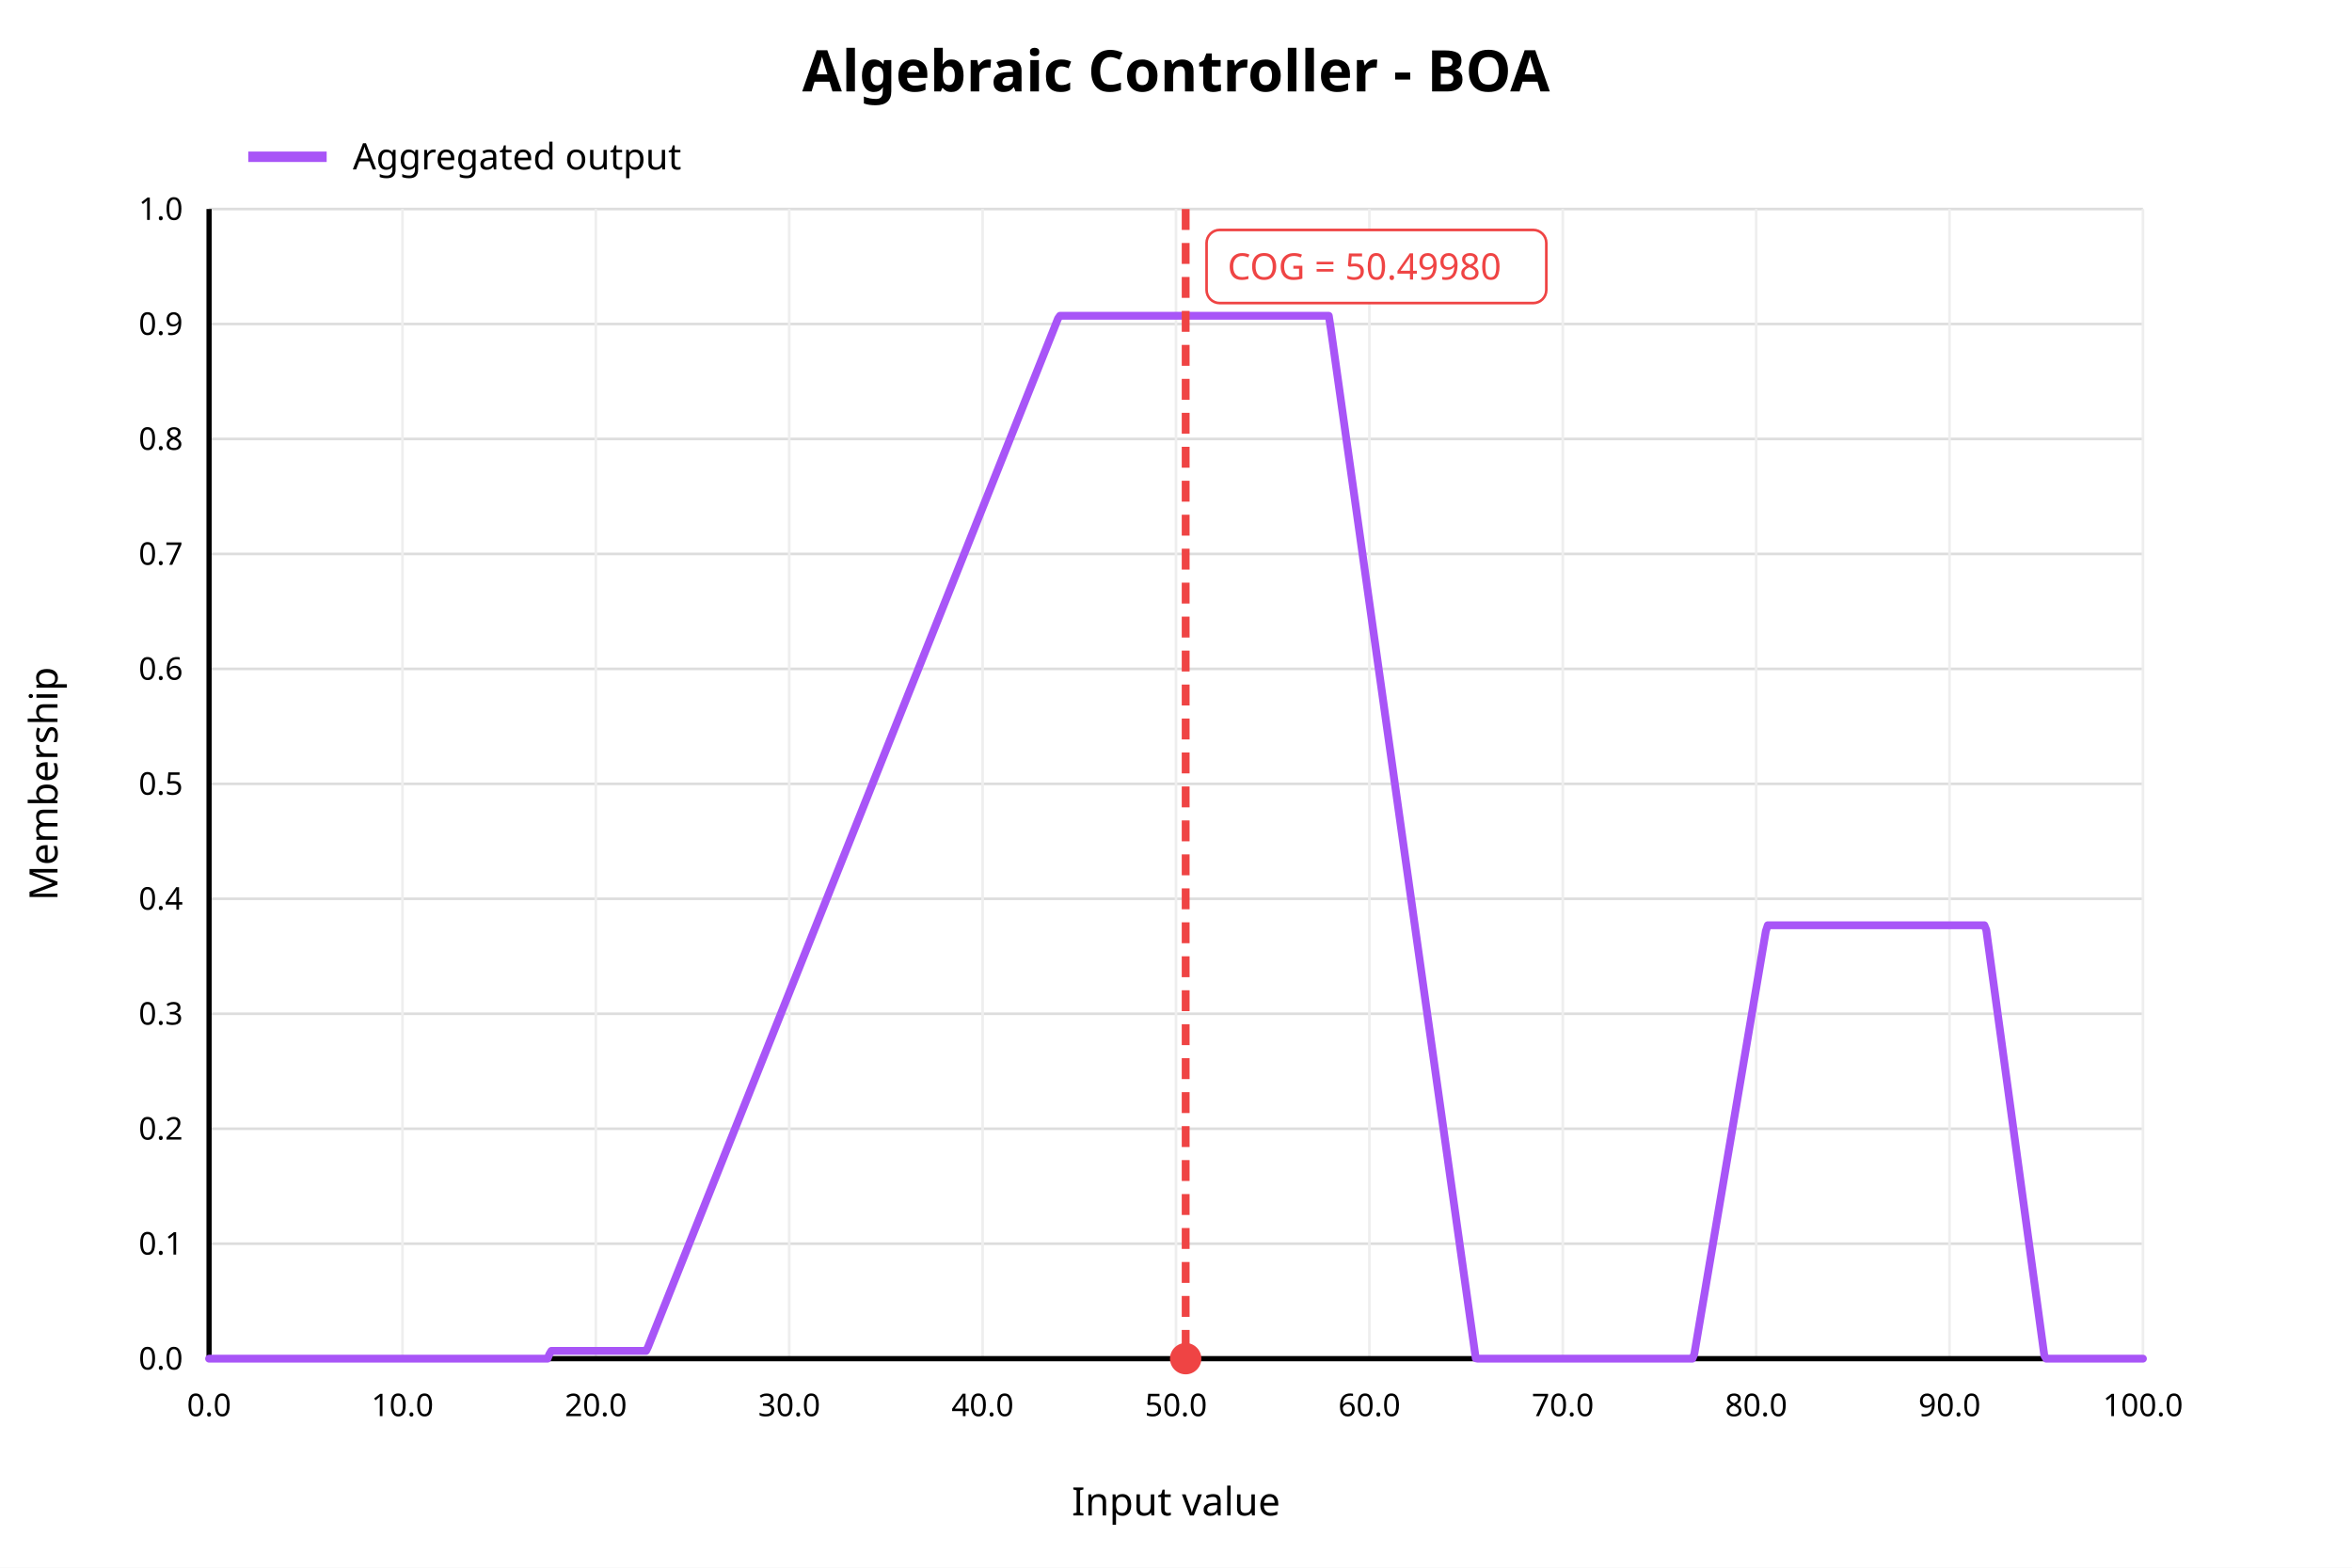
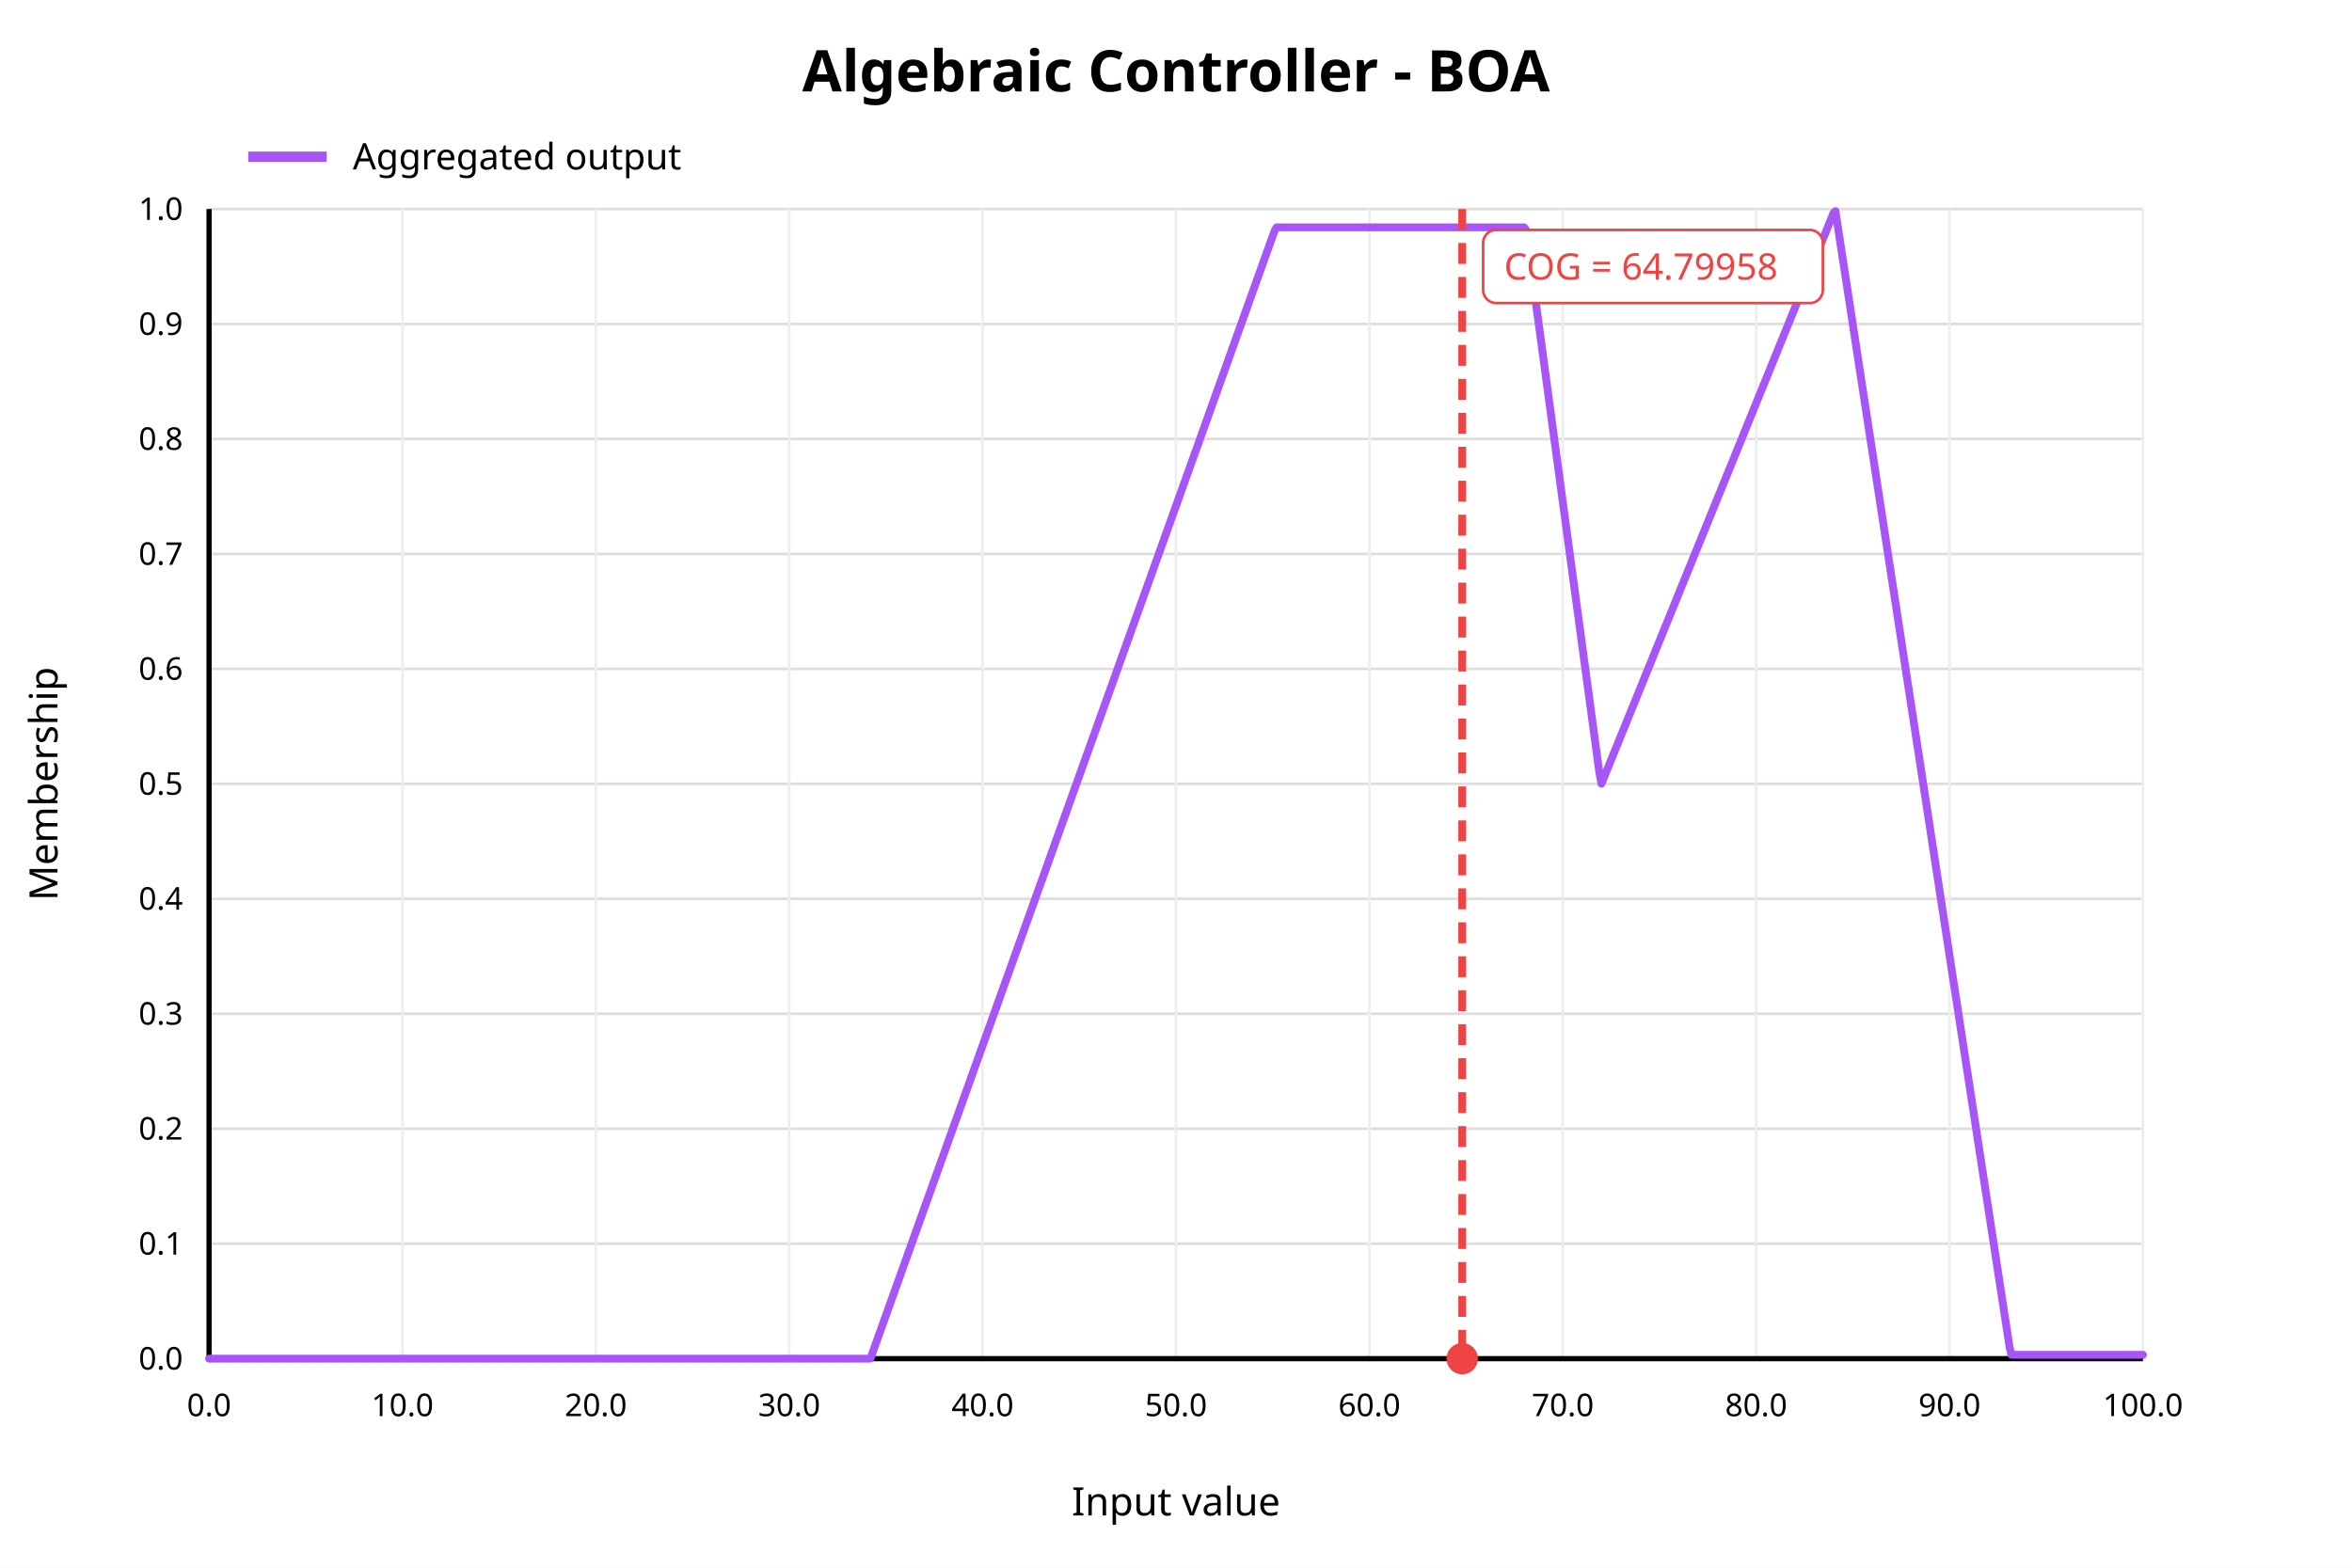
<svg xmlns="http://www.w3.org/2000/svg" width="900" height="600" viewBox="0 0 900 600">
  <rect x="0" y="0" width="900" height="600" fill="white" />
  <text x="450" y="35" text-anchor="middle" font-family="sans-serif" font-size="22" font-weight="bold" fill="black">Algebraic Controller - BOA</text>
  <line x1="80" y1="520.00" x2="820" y2="520.00" stroke="#dddddd" stroke-width="1" />
  <text x="70" y="520.00" text-anchor="end" dominant-baseline="middle" font-family="sans-serif" font-size="12" fill="black">0.0</text>
  <line x1="80" y1="476.00" x2="820" y2="476.00" stroke="#dddddd" stroke-width="1" />
  <text x="70" y="476.00" text-anchor="end" dominant-baseline="middle" font-family="sans-serif" font-size="12" fill="black">0.1</text>
  <line x1="80" y1="432.00" x2="820" y2="432.00" stroke="#dddddd" stroke-width="1" />
  <text x="70" y="432.00" text-anchor="end" dominant-baseline="middle" font-family="sans-serif" font-size="12" fill="black">0.2</text>
  <line x1="80" y1="388.00" x2="820" y2="388.00" stroke="#dddddd" stroke-width="1" />
  <text x="70" y="388.00" text-anchor="end" dominant-baseline="middle" font-family="sans-serif" font-size="12" fill="black">0.3</text>
  <line x1="80" y1="344.00" x2="820" y2="344.00" stroke="#dddddd" stroke-width="1" />
  <text x="70" y="344.00" text-anchor="end" dominant-baseline="middle" font-family="sans-serif" font-size="12" fill="black">0.4</text>
  <line x1="80" y1="300.00" x2="820" y2="300.00" stroke="#dddddd" stroke-width="1" />
  <text x="70" y="300.00" text-anchor="end" dominant-baseline="middle" font-family="sans-serif" font-size="12" fill="black">0.5</text>
  <line x1="80" y1="256.00" x2="820" y2="256.00" stroke="#dddddd" stroke-width="1" />
  <text x="70" y="256.00" text-anchor="end" dominant-baseline="middle" font-family="sans-serif" font-size="12" fill="black">0.6</text>
  <line x1="80" y1="212.00" x2="820" y2="212.00" stroke="#dddddd" stroke-width="1" />
  <text x="70" y="212.00" text-anchor="end" dominant-baseline="middle" font-family="sans-serif" font-size="12" fill="black">0.7</text>
  <line x1="80" y1="168.00" x2="820" y2="168.00" stroke="#dddddd" stroke-width="1" />
  <text x="70" y="168.00" text-anchor="end" dominant-baseline="middle" font-family="sans-serif" font-size="12" fill="black">0.8</text>
  <line x1="80" y1="124.00" x2="820" y2="124.00" stroke="#dddddd" stroke-width="1" />
  <text x="70" y="124.00" text-anchor="end" dominant-baseline="middle" font-family="sans-serif" font-size="12" fill="black">0.9</text>
  <line x1="80" y1="80.00" x2="820" y2="80.00" stroke="#dddddd" stroke-width="1" />
  <text x="70" y="80.00" text-anchor="end" dominant-baseline="middle" font-family="sans-serif" font-size="12" fill="black">1.0</text>
  <line x1="80.00" y1="80" x2="80.00" y2="520" stroke="#eeeeee" stroke-width="1" />
  <text x="80.00" y="542" text-anchor="middle" font-family="sans-serif" font-size="12" fill="black">0.0</text>
  <line x1="154.00" y1="80" x2="154.00" y2="520" stroke="#eeeeee" stroke-width="1" />
  <text x="154.00" y="542" text-anchor="middle" font-family="sans-serif" font-size="12" fill="black">10.0</text>
  <line x1="228.00" y1="80" x2="228.00" y2="520" stroke="#eeeeee" stroke-width="1" />
  <text x="228.00" y="542" text-anchor="middle" font-family="sans-serif" font-size="12" fill="black">20.0</text>
  <line x1="302.00" y1="80" x2="302.00" y2="520" stroke="#eeeeee" stroke-width="1" />
  <text x="302.00" y="542" text-anchor="middle" font-family="sans-serif" font-size="12" fill="black">30.0</text>
  <line x1="376.00" y1="80" x2="376.00" y2="520" stroke="#eeeeee" stroke-width="1" />
  <text x="376.00" y="542" text-anchor="middle" font-family="sans-serif" font-size="12" fill="black">40.0</text>
  <line x1="450.00" y1="80" x2="450.00" y2="520" stroke="#eeeeee" stroke-width="1" />
  <text x="450.00" y="542" text-anchor="middle" font-family="sans-serif" font-size="12" fill="black">50.0</text>
  <line x1="524.00" y1="80" x2="524.00" y2="520" stroke="#eeeeee" stroke-width="1" />
  <text x="524.00" y="542" text-anchor="middle" font-family="sans-serif" font-size="12" fill="black">60.0</text>
  <line x1="598.00" y1="80" x2="598.00" y2="520" stroke="#eeeeee" stroke-width="1" />
  <text x="598.00" y="542" text-anchor="middle" font-family="sans-serif" font-size="12" fill="black">70.0</text>
  <line x1="672.00" y1="80" x2="672.00" y2="520" stroke="#eeeeee" stroke-width="1" />
  <text x="672.00" y="542" text-anchor="middle" font-family="sans-serif" font-size="12" fill="black">80.0</text>
  <line x1="746.00" y1="80" x2="746.00" y2="520" stroke="#eeeeee" stroke-width="1" />
  <text x="746.00" y="542" text-anchor="middle" font-family="sans-serif" font-size="12" fill="black">90.0</text>
  <line x1="820.00" y1="80" x2="820.00" y2="520" stroke="#eeeeee" stroke-width="1" />
  <text x="820.00" y="542" text-anchor="middle" font-family="sans-serif" font-size="12" fill="black">100.0</text>
  <line x1="80" y1="520" x2="820" y2="520" stroke="black" stroke-width="2" />
  <line x1="80" y1="80" x2="80" y2="520" stroke="black" stroke-width="2" />
  <text x="450" y="580" text-anchor="middle" font-family="sans-serif" font-size="15" fill="black">Input value</text>
  <text x="22" y="300" text-anchor="middle" font-family="sans-serif" font-size="15" fill="black" transform="rotate(-90 22 300)">Membership</text>
-   <polyline fill="none" stroke="#a855f7" stroke-width="3" stroke-linejoin="round" stroke-linecap="round" points="80.00,520.00 80.74,520.00 81.48,520.00 82.22,520.00 82.96,520.00 83.70,520.00 84.44,520.00 85.18,520.00 85.92,520.00 86.66,520.00 87.40,520.00 88.14,520.00 88.88,520.00 89.62,520.00 90.36,520.00 91.10,520.00 91.84,520.00 92.58,520.00 93.32,520.00 94.06,520.00 94.80,520.00 95.54,520.00 96.28,520.00 97.02,520.00 97.76,520.00 98.50,520.00 99.24,520.00 99.98,520.00 100.72,520.00 101.46,520.00 102.20,520.00 102.94,520.00 103.68,520.00 104.42,520.00 105.16,520.00 105.90,520.00 106.64,520.00 107.38,520.00 108.12,520.00 108.86,520.00 109.60,520.00 110.34,520.00 111.08,520.00 111.82,520.00 112.56,520.00 113.30,520.00 114.04,520.00 114.78,520.00 115.52,520.00 116.26,520.00 117.00,520.00 117.74,520.00 118.48,520.00 119.22,520.00 119.96,520.00 120.70,520.00 121.44,520.00 122.18,520.00 122.92,520.00 123.66,520.00 124.40,520.00 125.14,520.00 125.88,520.00 126.62,520.00 127.36,520.00 128.10,520.00 128.84,520.00 129.58,520.00 130.32,520.00 131.06,520.00 131.80,520.00 132.54,520.00 133.28,520.00 134.02,520.00 134.76,520.00 135.50,520.00 136.24,520.00 136.98,520.00 137.72,520.00 138.46,520.00 139.20,520.00 139.94,520.00 140.68,520.00 141.42,520.00 142.16,520.00 142.90,520.00 143.64,520.00 144.38,520.00 145.12,520.00 145.86,520.00 146.60,520.00 147.34,520.00 148.08,520.00 148.82,520.00 149.56,520.00 150.30,520.00 151.04,520.00 151.78,520.00 152.52,520.00 153.26,520.00 154.00,520.00 154.74,520.00 155.48,520.00 156.22,520.00 156.96,520.00 157.70,520.00 158.44,520.00 159.18,520.00 159.92,520.00 160.66,520.00 161.40,520.00 162.14,520.00 162.88,520.00 163.62,520.00 164.36,520.00 165.10,520.00 165.84,520.00 166.58,520.00 167.32,520.00 168.06,520.00 168.80,520.00 169.54,520.00 170.28,520.00 171.02,520.00 171.76,520.00 172.50,520.00 173.24,520.00 173.98,520.00 174.72,520.00 175.46,520.00 176.20,520.00 176.94,520.00 177.68,520.00 178.42,520.00 179.16,520.00 179.90,520.00 180.64,520.00 181.38,520.00 182.12,520.00 182.86,520.00 183.60,520.00 184.34,520.00 185.08,520.00 185.82,520.00 186.56,520.00 187.30,520.00 188.04,520.00 188.78,520.00 189.52,520.00 190.26,520.00 191.00,520.00 191.74,520.00 192.48,520.00 193.22,520.00 193.96,520.00 194.70,520.00 195.44,520.00 196.18,520.00 196.92,520.00 197.66,520.00 198.40,520.00 199.14,520.00 199.88,520.00 200.62,520.00 201.36,520.00 202.10,520.00 202.84,520.00 203.58,520.00 204.32,520.00 205.06,520.00 205.80,520.00 206.54,520.00 207.28,520.00 208.02,520.00 208.76,520.00 209.50,520.00 210.24,518.26 210.98,517.02 211.72,517.02 212.46,517.02 213.20,517.02 213.94,517.02 214.68,517.02 215.42,517.02 216.16,517.02 216.90,517.02 217.64,517.02 218.38,517.02 219.12,517.02 219.86,517.02 220.60,517.02 221.34,517.02 222.08,517.02 222.82,517.02 223.56,517.02 224.30,517.02 225.04,517.02 225.78,517.02 226.52,517.02 227.26,517.02 228.00,517.02 228.74,517.02 229.48,517.02 230.22,517.02 230.96,517.02 231.70,517.02 232.44,517.02 233.18,517.02 233.92,517.02 234.66,517.02 235.40,517.02 236.14,517.02 236.88,517.02 237.62,517.02 238.36,517.02 239.10,517.02 239.84,517.02 240.58,517.02 241.32,517.02 242.06,517.02 242.80,517.02 243.54,517.02 244.28,517.02 245.02,517.02 245.76,517.02 246.50,517.02 247.24,517.02 247.98,515.50 248.72,513.64 249.46,511.78 250.20,509.93 250.94,508.07 251.68,506.21 252.42,504.36 253.16,502.50 253.90,500.64 254.64,498.79 255.38,496.93 256.12,495.07 256.86,493.22 257.60,491.36 258.34,489.51 259.08,487.65 259.82,485.79 260.56,483.94 261.30,482.08 262.04,480.22 262.78,478.37 263.52,476.51 264.26,474.65 265.00,472.80 265.74,470.94 266.48,469.08 267.22,467.23 267.96,465.37 268.70,463.51 269.44,461.66 270.18,459.80 270.92,457.94 271.66,456.09 272.40,454.23 273.14,452.37 273.88,450.52 274.62,448.66 275.36,446.80 276.10,444.95 276.84,443.09 277.58,441.23 278.32,439.38 279.06,437.52 279.80,435.67 280.54,433.81 281.28,431.95 282.02,430.10 282.76,428.24 283.50,426.38 284.24,424.53 284.98,422.67 285.72,420.81 286.46,418.96 287.20,417.10 287.94,415.24 288.68,413.39 289.42,411.53 290.16,409.67 290.90,407.82 291.64,405.96 292.38,404.10 293.12,402.25 293.86,400.39 294.60,398.53 295.34,396.68 296.08,394.82 296.82,392.96 297.56,391.11 298.30,389.25 299.04,387.39 299.78,385.54 300.52,383.68 301.26,381.82 302.00,379.97 302.74,378.11 303.48,376.26 304.22,374.40 304.96,372.54 305.70,370.69 306.44,368.83 307.18,366.97 307.92,365.12 308.66,363.26 309.40,361.40 310.14,359.55 310.88,357.69 311.62,355.83 312.36,353.98 313.10,352.12 313.84,350.26 314.58,348.41 315.32,346.55 316.06,344.69 316.80,342.84 317.54,340.98 318.28,339.12 319.02,337.27 319.76,335.41 320.50,333.55 321.24,331.70 321.98,329.84 322.72,327.98 323.46,326.13 324.20,324.27 324.94,322.42 325.68,320.56 326.42,318.70 327.16,316.85 327.90,314.99 328.64,313.13 329.38,311.28 330.12,309.42 330.86,307.56 331.60,305.71 332.34,303.85 333.08,301.99 333.82,300.14 334.56,298.28 335.30,296.42 336.04,294.57 336.78,292.71 337.52,290.85 338.26,289.00 339.00,287.14 339.74,285.28 340.48,283.43 341.22,281.57 341.96,279.71 342.70,277.86 343.44,276.00 344.18,274.14 344.92,272.29 345.66,270.43 346.40,268.58 347.14,266.72 347.88,264.86 348.62,263.01 349.36,261.15 350.10,259.29 350.84,257.44 351.58,255.58 352.32,253.72 353.06,251.87 353.80,250.01 354.54,248.15 355.28,246.30 356.02,244.44 356.76,242.58 357.50,240.73 358.24,238.87 358.98,237.01 359.72,235.16 360.46,233.30 361.20,231.44 361.94,229.59 362.68,227.73 363.42,225.87 364.16,224.02 364.90,222.16 365.64,220.30 366.38,218.45 367.12,216.59 367.86,214.73 368.60,212.88 369.34,211.02 370.08,209.17 370.82,207.31 371.56,205.45 372.30,203.60 373.04,201.74 373.78,199.88 374.52,198.03 375.26,196.17 376.00,194.31 376.74,192.46 377.48,190.60 378.22,188.74 378.96,186.89 379.70,185.03 380.44,183.17 381.18,181.32 381.92,179.46 382.66,177.60 383.40,175.75 384.14,173.89 384.88,172.03 385.62,170.18 386.36,168.32 387.10,166.46 387.84,164.61 388.58,162.75 389.32,160.89 390.06,159.04 390.80,157.18 391.54,155.33 392.28,153.47 393.02,151.61 393.76,149.76 394.50,147.90 395.24,146.04 395.98,144.19 396.72,142.33 397.46,140.47 398.20,138.62 398.94,136.76 399.68,134.90 400.42,133.05 401.16,131.19 401.90,129.33 402.64,127.48 403.38,125.62 404.12,123.76 404.86,121.91 405.60,120.86 406.34,120.86 407.08,120.86 407.82,120.86 408.56,120.86 409.30,120.86 410.04,120.86 410.78,120.86 411.52,120.86 412.26,120.86 413.00,120.86 413.74,120.86 414.48,120.86 415.22,120.86 415.96,120.86 416.70,120.86 417.44,120.86 418.18,120.86 418.92,120.86 419.66,120.86 420.40,120.86 421.14,120.86 421.88,120.86 422.62,120.86 423.36,120.86 424.10,120.86 424.84,120.86 425.58,120.86 426.32,120.86 427.06,120.86 427.80,120.86 428.54,120.86 429.28,120.86 430.02,120.86 430.76,120.86 431.50,120.86 432.24,120.86 432.98,120.86 433.72,120.86 434.46,120.86 435.20,120.86 435.94,120.86 436.68,120.86 437.42,120.86 438.16,120.86 438.90,120.86 439.64,120.86 440.38,120.86 441.12,120.86 441.86,120.86 442.60,120.86 443.34,120.86 444.08,120.86 444.82,120.86 445.56,120.86 446.30,120.86 447.04,120.86 447.78,120.86 448.52,120.86 449.26,120.86 450.00,120.86 450.74,120.86 451.48,120.86 452.22,120.86 452.96,120.86 453.70,120.86 454.44,120.86 455.18,120.86 455.92,120.86 456.66,120.86 457.40,120.86 458.14,120.86 458.88,120.86 459.62,120.86 460.36,120.86 461.10,120.86 461.84,120.86 462.58,120.86 463.32,120.86 464.06,120.86 464.80,120.86 465.54,120.86 466.28,120.86 467.02,120.86 467.76,120.86 468.50,120.86 469.24,120.86 469.98,120.86 470.72,120.86 471.46,120.86 472.20,120.86 472.94,120.86 473.68,120.86 474.42,120.86 475.16,120.86 475.90,120.86 476.64,120.86 477.38,120.86 478.12,120.86 478.86,120.86 479.60,120.86 480.34,120.86 481.08,120.86 481.82,120.86 482.56,120.86 483.30,120.86 484.04,120.86 484.78,120.86 485.52,120.86 486.26,120.86 487.00,120.86 487.74,120.86 488.48,120.86 489.22,120.86 489.96,120.86 490.70,120.86 491.44,120.86 492.18,120.86 492.92,120.86 493.66,120.86 494.40,120.86 495.14,120.86 495.88,120.86 496.62,120.86 497.36,120.86 498.10,120.86 498.84,120.86 499.58,120.86 500.32,120.86 501.06,120.86 501.80,120.86 502.54,120.86 503.28,120.86 504.02,120.86 504.76,120.86 505.50,120.86 506.24,120.86 506.98,120.86 507.72,120.86 508.46,120.86 509.20,125.56 509.94,130.81 510.68,136.07 511.42,141.33 512.16,146.59 512.90,151.84 513.64,157.10 514.38,162.36 515.12,167.62 515.86,172.87 516.60,178.13 517.34,183.39 518.08,188.64 518.82,193.90 519.56,199.16 520.30,204.42 521.04,209.67 521.78,214.93 522.52,220.19 523.26,225.45 524.00,230.70 524.74,235.96 525.48,241.22 526.22,246.47 526.96,251.73 527.70,256.99 528.44,262.25 529.18,267.50 529.92,272.76 530.66,278.02 531.40,283.28 532.14,288.53 532.88,293.79 533.62,299.05 534.36,304.30 535.10,309.56 535.84,314.82 536.58,320.08 537.32,325.33 538.06,330.59 538.80,335.85 539.54,341.11 540.28,346.36 541.02,351.62 541.76,356.88 542.50,362.14 543.24,367.39 543.98,372.65 544.72,377.91 545.46,383.16 546.20,388.42 546.94,393.68 547.68,398.94 548.42,404.19 549.16,409.45 549.90,414.71 550.64,419.97 551.38,425.22 552.12,430.48 552.86,435.74 553.60,440.99 554.34,446.25 555.08,451.51 555.82,456.77 556.56,462.02 557.30,467.28 558.04,472.54 558.78,477.80 559.52,483.05 560.26,488.31 561.00,493.57 561.74,498.82 562.48,504.08 563.22,509.34 563.96,514.60 564.70,519.85 565.44,520.00 566.18,520.00 566.92,520.00 567.66,520.00 568.40,520.00 569.14,520.00 569.88,520.00 570.62,520.00 571.36,520.00 572.10,520.00 572.84,520.00 573.58,520.00 574.32,520.00 575.06,520.00 575.80,520.00 576.54,520.00 577.28,520.00 578.02,520.00 578.76,520.00 579.50,520.00 580.24,520.00 580.98,520.00 581.72,520.00 582.46,520.00 583.20,520.00 583.94,520.00 584.68,520.00 585.42,520.00 586.16,520.00 586.90,520.00 587.64,520.00 588.38,520.00 589.12,520.00 589.86,520.00 590.60,520.00 591.34,520.00 592.08,520.00 592.82,520.00 593.56,520.00 594.30,520.00 595.04,520.00 595.78,520.00 596.52,520.00 597.26,520.00 598.00,520.00 598.74,520.00 599.48,520.00 600.22,520.00 600.96,520.00 601.70,520.00 602.44,520.00 603.18,520.00 603.92,520.00 604.66,520.00 605.40,520.00 606.14,520.00 606.88,520.00 607.62,520.00 608.36,520.00 609.10,520.00 609.84,520.00 610.58,520.00 611.32,520.00 612.06,520.00 612.80,520.00 613.54,520.00 614.28,520.00 615.02,520.00 615.76,520.00 616.50,520.00 617.24,520.00 617.98,520.00 618.72,520.00 619.46,520.00 620.20,520.00 620.94,520.00 621.68,520.00 622.42,520.00 623.16,520.00 623.90,520.00 624.64,520.00 625.38,520.00 626.12,520.00 626.86,520.00 627.60,520.00 628.34,520.00 629.08,520.00 629.82,520.00 630.56,520.00 631.30,520.00 632.04,520.00 632.78,520.00 633.52,520.00 634.26,520.00 635.00,520.00 635.74,520.00 636.48,520.00 637.22,520.00 637.96,520.00 638.70,520.00 639.44,520.00 640.18,520.00 640.92,520.00 641.66,520.00 642.40,520.00 643.14,520.00 643.88,520.00 644.62,520.00 645.36,520.00 646.10,520.00 646.84,520.00 647.58,520.00 648.32,518.28 649.06,513.91 649.80,509.53 650.54,505.15 651.28,500.78 652.02,496.40 652.76,492.03 653.50,487.65 654.24,483.27 654.98,478.90 655.72,474.52 656.46,470.15 657.20,465.77 657.94,461.39 658.68,457.02 659.42,452.64 660.16,448.27 660.90,443.89 661.64,439.51 662.38,435.14 663.12,430.76 663.86,426.39 664.60,422.01 665.34,417.63 666.08,413.26 666.82,408.88 667.56,404.51 668.30,400.13 669.04,395.75 669.78,391.38 670.52,387.00 671.26,382.63 672.00,378.25 672.74,373.87 673.48,369.50 674.22,365.12 674.96,360.75 675.70,356.37 676.44,354.12 677.18,354.12 677.92,354.12 678.66,354.12 679.40,354.12 680.14,354.12 680.88,354.12 681.62,354.12 682.36,354.12 683.10,354.12 683.84,354.12 684.58,354.12 685.32,354.12 686.06,354.12 686.80,354.12 687.54,354.12 688.28,354.12 689.02,354.12 689.76,354.12 690.50,354.12 691.24,354.12 691.98,354.12 692.72,354.12 693.46,354.12 694.20,354.12 694.94,354.12 695.68,354.12 696.42,354.12 697.16,354.12 697.90,354.12 698.64,354.12 699.38,354.12 700.12,354.12 700.86,354.12 701.60,354.12 702.34,354.12 703.08,354.12 703.82,354.12 704.56,354.12 705.30,354.12 706.04,354.12 706.78,354.12 707.52,354.12 708.26,354.12 709.00,354.12 709.74,354.12 710.48,354.12 711.22,354.12 711.96,354.12 712.70,354.12 713.44,354.12 714.18,354.12 714.92,354.12 715.66,354.12 716.40,354.12 717.14,354.12 717.88,354.12 718.62,354.12 719.36,354.12 720.10,354.12 720.84,354.12 721.58,354.12 722.32,354.12 723.06,354.12 723.80,354.12 724.54,354.12 725.28,354.12 726.02,354.12 726.76,354.12 727.50,354.12 728.24,354.12 728.98,354.12 729.72,354.12 730.46,354.12 731.20,354.12 731.94,354.12 732.68,354.12 733.42,354.12 734.16,354.12 734.90,354.12 735.64,354.12 736.38,354.12 737.12,354.12 737.86,354.12 738.60,354.12 739.34,354.12 740.08,354.12 740.82,354.12 741.56,354.12 742.30,354.12 743.04,354.12 743.78,354.12 744.52,354.12 745.26,354.12 746.00,354.12 746.74,354.12 747.48,354.12 748.22,354.12 748.96,354.12 749.70,354.12 750.44,354.12 751.18,354.12 751.92,354.12 752.66,354.12 753.40,354.12 754.14,354.12 754.88,354.12 755.62,354.12 756.36,354.12 757.10,354.12 757.84,354.12 758.58,354.12 759.32,354.12 760.06,355.95 760.80,361.38 761.54,366.81 762.28,372.24 763.02,377.66 763.76,383.09 764.50,388.52 765.24,393.94 765.98,399.37 766.72,404.80 767.46,410.23 768.20,415.65 768.94,421.08 769.68,426.51 770.42,431.94 771.16,437.36 771.90,442.79 772.64,448.22 773.38,453.65 774.12,459.07 774.86,464.50 775.60,469.93 776.34,475.35 777.08,480.78 777.82,486.21 778.56,491.64 779.30,497.06 780.04,502.49 780.78,507.92 781.52,513.35 782.26,518.77 783.00,520.00 783.74,520.00 784.48,520.00 785.22,520.00 785.96,520.00 786.70,520.00 787.44,520.00 788.18,520.00 788.92,520.00 789.66,520.00 790.40,520.00 791.14,520.00 791.88,520.00 792.62,520.00 793.36,520.00 794.10,520.00 794.84,520.00 795.58,520.00 796.32,520.00 797.06,520.00 797.80,520.00 798.54,520.00 799.28,520.00 800.02,520.00 800.76,520.00 801.50,520.00 802.24,520.00 802.98,520.00 803.72,520.00 804.46,520.00 805.20,520.00 805.94,520.00 806.68,520.00 807.42,520.00 808.16,520.00 808.90,520.00 809.64,520.00 810.38,520.00 811.12,520.00 811.86,520.00 812.60,520.00 813.34,520.00 814.08,520.00 814.82,520.00 815.56,520.00 816.30,520.00 817.04,520.00 817.78,520.00 818.52,520.00 819.26,520.00 820.00,520.00" />
-   <line x1="453.70" y1="80" x2="453.70" y2="520" stroke="#ef4444" stroke-width="3" stroke-dasharray="8 5" />
-   <circle cx="453.70" cy="520" r="6" fill="#ef4444" />
-   <rect x="461.70" y="88" width="130" height="28" rx="5" fill="white" stroke="#ef4444" />
-   <text x="469.70" y="107" font-family="sans-serif" font-size="14" fill="#ef4444">COG = 50.49980</text>
+   <polyline fill="none" stroke="#a855f7" stroke-width="3" stroke-linejoin="round" stroke-linecap="round" points="80.00,520.00 80.74,520.00 81.48,520.00 82.22,520.00 82.96,520.00 83.70,520.00 84.44,520.00 85.18,520.00 85.92,520.00 86.66,520.00 87.40,520.00 88.14,520.00 88.88,520.00 89.62,520.00 90.36,520.00 91.10,520.00 91.84,520.00 92.58,520.00 93.32,520.00 94.06,520.00 94.80,520.00 95.54,520.00 96.28,520.00 97.02,520.00 97.76,520.00 98.50,520.00 99.24,520.00 99.98,520.00 100.72,520.00 101.46,520.00 102.20,520.00 102.94,520.00 103.68,520.00 104.42,520.00 105.16,520.00 105.90,520.00 106.64,520.00 107.38,520.00 108.12,520.00 108.86,520.00 109.60,520.00 110.34,520.00 111.08,520.00 111.82,520.00 112.56,520.00 113.30,520.00 114.04,520.00 114.78,520.00 115.52,520.00 116.26,520.00 117.00,520.00 117.74,520.00 118.48,520.00 119.22,520.00 119.96,520.00 120.70,520.00 121.44,520.00 122.18,520.00 122.92,520.00 123.66,520.00 124.40,520.00 125.14,520.00 125.88,520.00 126.62,520.00 127.36,520.00 128.10,520.00 128.84,520.00 129.58,520.00 130.32,520.00 131.06,520.00 131.80,520.00 132.54,520.00 133.28,520.00 134.02,520.00 134.76,520.00 135.50,520.00 136.24,520.00 136.98,520.00 137.72,520.00 138.46,520.00 139.20,520.00 139.94,520.00 140.68,520.00 141.42,520.00 142.16,520.00 142.90,520.00 143.64,520.00 144.38,520.00 145.12,520.00 145.86,520.00 146.60,520.00 147.34,520.00 148.08,520.00 148.82,520.00 149.56,520.00 150.30,520.00 151.04,520.00 151.78,520.00 152.52,520.00 153.26,520.00 154.00,520.00 154.74,520.00 155.48,520.00 156.22,520.00 156.96,520.00 157.70,520.00 158.44,520.00 159.18,520.00 159.92,520.00 160.66,520.00 161.40,520.00 162.14,520.00 162.88,520.00 163.62,520.00 164.36,520.00 165.10,520.00 165.84,520.00 166.58,520.00 167.32,520.00 168.06,520.00 168.80,520.00 169.54,520.00 170.28,520.00 171.02,520.00 171.76,520.00 172.50,520.00 173.24,520.00 173.98,520.00 174.72,520.00 175.46,520.00 176.20,520.00 176.94,520.00 177.68,520.00 178.42,520.00 179.16,520.00 179.90,520.00 180.64,520.00 181.38,520.00 182.12,520.00 182.86,520.00 183.60,520.00 184.34,520.00 185.08,520.00 185.82,520.00 186.56,520.00 187.30,520.00 188.04,520.00 188.78,520.00 189.52,520.00 190.26,520.00 191.00,520.00 191.74,520.00 192.48,520.00 193.22,520.00 193.96,520.00 194.70,520.00 195.44,520.00 196.18,520.00 196.92,520.00 197.66,520.00 198.40,520.00 199.14,520.00 199.88,520.00 200.62,520.00 201.36,520.00 202.10,520.00 202.84,520.00 203.58,520.00 204.32,520.00 205.06,520.00 205.80,520.00 206.54,520.00 207.28,520.00 208.02,520.00 208.76,520.00 209.50,520.00 210.24,520.00 210.98,520.00 211.72,520.00 212.46,520.00 213.20,520.00 213.94,520.00 214.68,520.00 215.42,520.00 216.16,520.00 216.90,520.00 217.64,520.00 218.38,520.00 219.12,520.00 219.86,520.00 220.60,520.00 221.34,520.00 222.08,520.00 222.82,520.00 223.56,520.00 224.30,520.00 225.04,520.00 225.78,520.00 226.52,520.00 227.26,520.00 228.00,520.00 228.74,520.00 229.48,520.00 230.22,520.00 230.96,520.00 231.70,520.00 232.44,520.00 233.18,520.00 233.92,520.00 234.66,520.00 235.40,520.00 236.14,520.00 236.88,520.00 237.62,520.00 238.36,520.00 239.10,520.00 239.84,520.00 240.58,520.00 241.32,520.00 242.06,520.00 242.80,520.00 243.54,520.00 244.28,520.00 245.02,520.00 245.76,520.00 246.50,520.00 247.24,520.00 247.98,520.00 248.72,520.00 249.46,520.00 250.20,520.00 250.94,520.00 251.68,520.00 252.42,520.00 253.16,520.00 253.90,520.00 254.64,520.00 255.38,520.00 256.12,520.00 256.86,520.00 257.60,520.00 258.34,520.00 259.08,520.00 259.82,520.00 260.56,520.00 261.30,520.00 262.04,520.00 262.78,520.00 263.52,520.00 264.26,520.00 265.00,520.00 265.74,520.00 266.48,520.00 267.22,520.00 267.96,520.00 268.70,520.00 269.44,520.00 270.18,520.00 270.92,520.00 271.66,520.00 272.40,520.00 273.14,520.00 273.88,520.00 274.62,520.00 275.36,520.00 276.10,520.00 276.84,520.00 277.58,520.00 278.32,520.00 279.06,520.00 279.80,520.00 280.54,520.00 281.28,520.00 282.02,520.00 282.76,520.00 283.50,520.00 284.24,520.00 284.98,520.00 285.72,520.00 286.46,520.00 287.20,520.00 287.94,520.00 288.68,520.00 289.42,520.00 290.16,520.00 290.90,520.00 291.64,520.00 292.38,520.00 293.12,520.00 293.86,520.00 294.60,520.00 295.34,520.00 296.08,520.00 296.82,520.00 297.56,520.00 298.30,520.00 299.04,520.00 299.78,520.00 300.52,520.00 301.26,520.00 302.00,520.00 302.74,520.00 303.48,520.00 304.22,520.00 304.96,520.00 305.70,520.00 306.44,520.00 307.18,520.00 307.92,520.00 308.66,520.00 309.40,520.00 310.14,520.00 310.88,520.00 311.62,520.00 312.36,520.00 313.10,520.00 313.84,520.00 314.58,520.00 315.32,520.00 316.06,520.00 316.80,520.00 317.54,520.00 318.28,520.00 319.02,520.00 319.76,520.00 320.50,520.00 321.24,520.00 321.98,520.00 322.72,520.00 323.46,520.00 324.20,520.00 324.94,520.00 325.68,520.00 326.42,520.00 327.16,520.00 327.90,520.00 328.64,520.00 329.38,520.00 330.12,520.00 330.86,520.00 331.60,520.00 332.34,520.00 333.08,519.96 333.82,517.90 334.56,515.83 335.30,513.77 336.04,511.70 336.78,509.64 337.52,507.57 338.26,505.50 339.00,503.44 339.74,501.37 340.48,499.31 341.22,497.24 341.96,495.18 342.70,493.11 343.44,491.05 344.18,488.98 344.92,486.92 345.66,484.85 346.40,482.78 347.14,480.72 347.88,478.65 348.62,476.59 349.36,474.52 350.10,472.46 350.84,470.39 351.58,468.33 352.32,466.26 353.06,464.20 353.80,462.13 354.54,460.06 355.28,458.00 356.02,455.93 356.76,453.87 357.50,451.80 358.24,449.74 358.98,447.67 359.72,445.61 360.46,443.54 361.20,441.48 361.94,439.41 362.68,437.34 363.42,435.28 364.16,433.21 364.90,431.15 365.64,429.08 366.38,427.02 367.12,424.95 367.86,422.89 368.60,420.82 369.34,418.76 370.08,416.69 370.82,414.63 371.56,412.56 372.30,410.49 373.04,408.43 373.78,406.36 374.52,404.30 375.26,402.23 376.00,400.17 376.74,398.10 377.48,396.04 378.22,393.97 378.96,391.91 379.70,389.84 380.44,387.77 381.18,385.71 381.92,383.64 382.66,381.58 383.40,379.51 384.14,377.45 384.88,375.38 385.62,373.32 386.36,371.25 387.10,369.19 387.84,367.12 388.58,365.05 389.32,362.99 390.06,360.92 390.80,358.86 391.54,356.79 392.28,354.73 393.02,352.66 393.76,350.60 394.50,348.53 395.24,346.47 395.98,344.40 396.72,342.33 397.46,340.27 398.20,338.20 398.94,336.14 399.68,334.07 400.42,332.01 401.16,329.94 401.90,327.88 402.64,325.81 403.38,323.75 404.12,321.68 404.86,319.61 405.60,317.55 406.34,315.48 407.08,313.42 407.82,311.35 408.56,309.29 409.30,307.22 410.04,305.16 410.78,303.09 411.52,301.03 412.26,298.96 413.00,296.89 413.74,294.83 414.48,292.76 415.22,290.70 415.96,288.63 416.70,286.57 417.44,284.50 418.18,282.44 418.92,280.37 419.66,278.31 420.40,276.24 421.14,274.17 421.88,272.11 422.62,270.04 423.36,267.98 424.10,265.91 424.84,263.85 425.58,261.78 426.32,259.72 427.06,257.65 427.80,255.59 428.54,253.52 429.28,251.45 430.02,249.39 430.76,247.32 431.50,245.26 432.24,243.19 432.98,241.13 433.72,239.06 434.46,237.00 435.20,234.93 435.94,232.87 436.68,230.80 437.42,228.74 438.16,226.67 438.90,224.60 439.64,222.54 440.38,220.47 441.12,218.41 441.86,216.34 442.60,214.28 443.34,212.21 444.08,210.15 444.82,208.08 445.56,206.02 446.30,203.95 447.04,201.88 447.78,199.82 448.52,197.75 449.26,195.69 450.00,193.62 450.74,191.56 451.48,189.49 452.22,187.43 452.96,185.36 453.70,183.30 454.44,181.23 455.18,179.16 455.92,177.10 456.66,175.03 457.40,172.97 458.14,170.90 458.88,168.84 459.62,166.77 460.36,164.71 461.10,162.64 461.84,160.58 462.58,158.51 463.32,156.44 464.06,154.38 464.80,152.31 465.54,150.25 466.28,148.18 467.02,146.12 467.76,144.05 468.50,141.99 469.24,139.92 469.98,137.86 470.72,135.79 471.46,133.72 472.20,131.66 472.94,129.59 473.68,127.53 474.42,125.46 475.16,123.40 475.90,121.33 476.64,119.27 477.38,117.20 478.12,115.14 478.86,113.07 479.60,111.00 480.34,108.94 481.08,106.87 481.82,104.81 482.56,102.74 483.30,100.68 484.04,98.61 484.78,96.55 485.52,94.48 486.26,92.42 487.00,90.35 487.74,88.28 488.48,87.01 489.22,87.01 489.96,87.01 490.70,87.01 491.44,87.01 492.18,87.01 492.92,87.01 493.66,87.01 494.40,87.01 495.14,87.01 495.88,87.01 496.62,87.01 497.36,87.01 498.10,87.01 498.84,87.01 499.58,87.01 500.32,87.01 501.06,87.01 501.80,87.01 502.54,87.01 503.28,87.01 504.02,87.01 504.76,87.01 505.50,87.01 506.24,87.01 506.98,87.01 507.72,87.01 508.46,87.01 509.20,87.01 509.94,87.01 510.68,87.01 511.42,87.01 512.16,87.01 512.90,87.01 513.64,87.01 514.38,87.01 515.12,87.01 515.86,87.01 516.60,87.01 517.34,87.01 518.08,87.01 518.82,87.01 519.56,87.01 520.30,87.01 521.04,87.01 521.78,87.01 522.52,87.01 523.26,87.01 524.00,87.01 524.74,87.01 525.48,87.01 526.22,87.01 526.96,87.01 527.70,87.01 528.44,87.01 529.18,87.01 529.92,87.01 530.66,87.01 531.40,87.01 532.14,87.01 532.88,87.01 533.62,87.01 534.36,87.01 535.10,87.01 535.84,87.01 536.58,87.01 537.32,87.01 538.06,87.01 538.80,87.01 539.54,87.01 540.28,87.01 541.02,87.01 541.76,87.01 542.50,87.01 543.24,87.01 543.98,87.01 544.72,87.01 545.46,87.01 546.20,87.01 546.94,87.01 547.68,87.01 548.42,87.01 549.16,87.01 549.90,87.01 550.64,87.01 551.38,87.01 552.12,87.01 552.86,87.01 553.60,87.01 554.34,87.01 555.08,87.01 555.82,87.01 556.56,87.01 557.30,87.01 558.04,87.01 558.78,87.01 559.52,87.01 560.26,87.01 561.00,87.01 561.74,87.01 562.48,87.01 563.22,87.01 563.96,87.01 564.70,87.01 565.44,87.01 566.18,87.01 566.92,87.01 567.66,87.01 568.40,87.01 569.14,87.01 569.88,87.01 570.62,87.01 571.36,87.01 572.10,87.01 572.84,87.01 573.58,87.01 574.32,87.01 575.06,87.01 575.80,87.01 576.54,87.01 577.28,87.01 578.02,87.01 578.76,87.01 579.50,87.01 580.24,87.01 580.98,87.01 581.72,87.01 582.46,87.01 583.20,87.01 583.94,87.98 584.68,93.46 585.42,98.94 586.16,104.42 586.90,109.90 587.64,115.38 588.38,120.86 589.12,126.33 589.86,131.81 590.60,137.29 591.34,142.77 592.08,148.25 592.82,153.73 593.56,159.21 594.30,164.69 595.04,170.17 595.78,175.65 596.52,181.12 597.26,186.60 598.00,192.08 598.74,197.56 599.48,203.04 600.22,208.52 600.96,214.00 601.70,219.48 602.44,224.96 603.18,230.43 603.92,235.91 604.66,241.39 605.40,246.87 606.14,252.35 606.88,257.83 607.62,263.31 608.36,268.79 609.10,274.27 609.84,279.75 610.58,285.22 611.32,290.70 612.06,296.18 612.80,299.94 613.54,298.12 614.28,296.30 615.02,294.48 615.76,292.66 616.50,290.84 617.24,289.02 617.98,287.20 618.72,285.38 619.46,283.56 620.20,281.74 620.94,279.92 621.68,278.10 622.42,276.28 623.16,274.46 623.90,272.64 624.64,270.82 625.38,269.00 626.12,267.18 626.86,265.36 627.60,263.54 628.34,261.72 629.08,259.90 629.82,258.08 630.56,256.26 631.30,254.44 632.04,252.62 632.78,250.80 633.52,248.98 634.26,247.16 635.00,245.34 635.74,243.51 636.48,241.69 637.22,239.87 637.96,238.05 638.70,236.23 639.44,234.41 640.18,232.59 640.92,230.77 641.66,228.95 642.40,227.13 643.14,225.31 643.88,223.49 644.62,221.67 645.36,219.85 646.10,218.03 646.84,216.21 647.58,214.39 648.32,212.57 649.06,210.75 649.80,208.93 650.54,207.11 651.28,205.29 652.02,203.47 652.76,201.65 653.50,199.83 654.24,198.01 654.98,196.19 655.72,194.37 656.46,192.55 657.20,190.73 657.94,188.91 658.68,187.09 659.42,185.27 660.16,183.45 660.90,181.63 661.64,179.81 662.38,177.99 663.12,176.17 663.86,174.35 664.60,172.53 665.34,170.71 666.08,168.89 666.82,167.07 667.56,165.24 668.30,163.42 669.04,161.60 669.78,159.78 670.52,157.96 671.26,156.14 672.00,154.32 672.74,152.50 673.48,150.68 674.22,148.86 674.96,147.04 675.70,145.22 676.44,143.40 677.18,141.58 677.92,139.76 678.66,137.94 679.40,136.12 680.14,134.30 680.88,132.48 681.62,130.66 682.36,128.84 683.10,127.02 683.84,125.20 684.58,123.38 685.32,121.56 686.06,119.74 686.80,117.92 687.54,116.10 688.28,114.28 689.02,112.46 689.76,110.64 690.50,108.82 691.24,107.00 691.98,105.18 692.72,103.36 693.46,101.54 694.20,99.72 694.94,97.90 695.68,96.08 696.42,94.26 697.16,92.44 697.90,90.62 698.64,88.80 699.38,86.98 700.12,85.15 700.86,83.33 701.60,81.51 702.34,80.81 703.08,85.64 703.82,90.47 704.56,95.30 705.30,100.13 706.04,104.96 706.78,109.79 707.52,114.61 708.26,119.44 709.00,124.27 709.74,129.10 710.48,133.93 711.22,138.76 711.96,143.59 712.70,148.42 713.44,153.25 714.18,158.08 714.92,162.90 715.66,167.73 716.40,172.56 717.14,177.39 717.88,182.22 718.62,187.05 719.36,191.88 720.10,196.71 720.84,201.54 721.58,206.37 722.32,211.19 723.06,216.02 723.80,220.85 724.54,225.68 725.28,230.51 726.02,235.34 726.76,240.17 727.50,245.00 728.24,249.83 728.98,254.66 729.72,259.48 730.46,264.31 731.20,269.14 731.94,273.97 732.68,278.80 733.42,283.63 734.16,288.46 734.90,293.29 735.64,298.12 736.38,302.95 737.12,307.77 737.86,312.60 738.60,317.43 739.34,322.26 740.08,327.09 740.82,331.92 741.56,336.75 742.30,341.58 743.04,346.41 743.78,351.24 744.52,356.06 745.26,360.89 746.00,365.72 746.74,370.55 747.48,375.38 748.22,380.21 748.96,385.04 749.70,389.87 750.44,394.70 751.18,399.53 751.92,404.35 752.66,409.18 753.40,414.01 754.14,418.84 754.88,423.67 755.62,428.50 756.36,433.33 757.10,438.16 757.84,442.99 758.58,447.82 759.32,452.65 760.06,457.47 760.80,462.30 761.54,467.13 762.28,471.96 763.02,476.79 763.76,481.62 764.50,486.45 765.24,491.28 765.98,496.11 766.72,500.94 767.46,505.76 768.20,510.59 768.94,515.42 769.68,518.53 770.42,518.53 771.16,518.53 771.90,518.53 772.64,518.53 773.38,518.53 774.12,518.53 774.86,518.53 775.60,518.53 776.34,518.53 777.08,518.53 777.82,518.53 778.56,518.53 779.30,518.53 780.04,518.53 780.78,518.53 781.52,518.53 782.26,518.53 783.00,518.53 783.74,518.53 784.48,518.53 785.22,518.53 785.96,518.53 786.70,518.53 787.44,518.53 788.18,518.53 788.92,518.53 789.66,518.53 790.40,518.53 791.14,518.53 791.88,518.53 792.62,518.53 793.36,518.53 794.10,518.53 794.84,518.53 795.58,518.53 796.32,518.53 797.06,518.53 797.80,518.53 798.54,518.53 799.28,518.53 800.02,518.53 800.76,518.53 801.50,518.53 802.24,518.53 802.98,518.53 803.72,518.53 804.46,518.53 805.20,518.53 805.94,518.53 806.68,518.53 807.42,518.53 808.16,518.53 808.90,518.53 809.64,518.53 810.38,518.53 811.12,518.53 811.86,518.53 812.60,518.53 813.34,518.53 814.08,518.53 814.82,518.53 815.56,518.53 816.30,518.53 817.04,518.53 817.78,518.53 818.52,518.53 819.26,518.53 820.00,518.53" />
+   <line x1="559.52" y1="80" x2="559.52" y2="520" stroke="#ef4444" stroke-width="3" stroke-dasharray="8 5" />
+   <circle cx="559.52" cy="520" r="6" fill="#ef4444" />
+   <rect x="567.52" y="88" width="130" height="28" rx="5" fill="white" stroke="#ef4444" />
+   <text x="575.52" y="107" font-family="sans-serif" font-size="14" fill="#ef4444">COG = 64.79958</text>
  <line x1="95" y1="60" x2="125" y2="60" stroke="#a855f7" stroke-width="4" />
  <text x="135" y="60" dominant-baseline="middle" font-family="sans-serif" font-size="14" fill="black">Aggregated output</text>
</svg>
